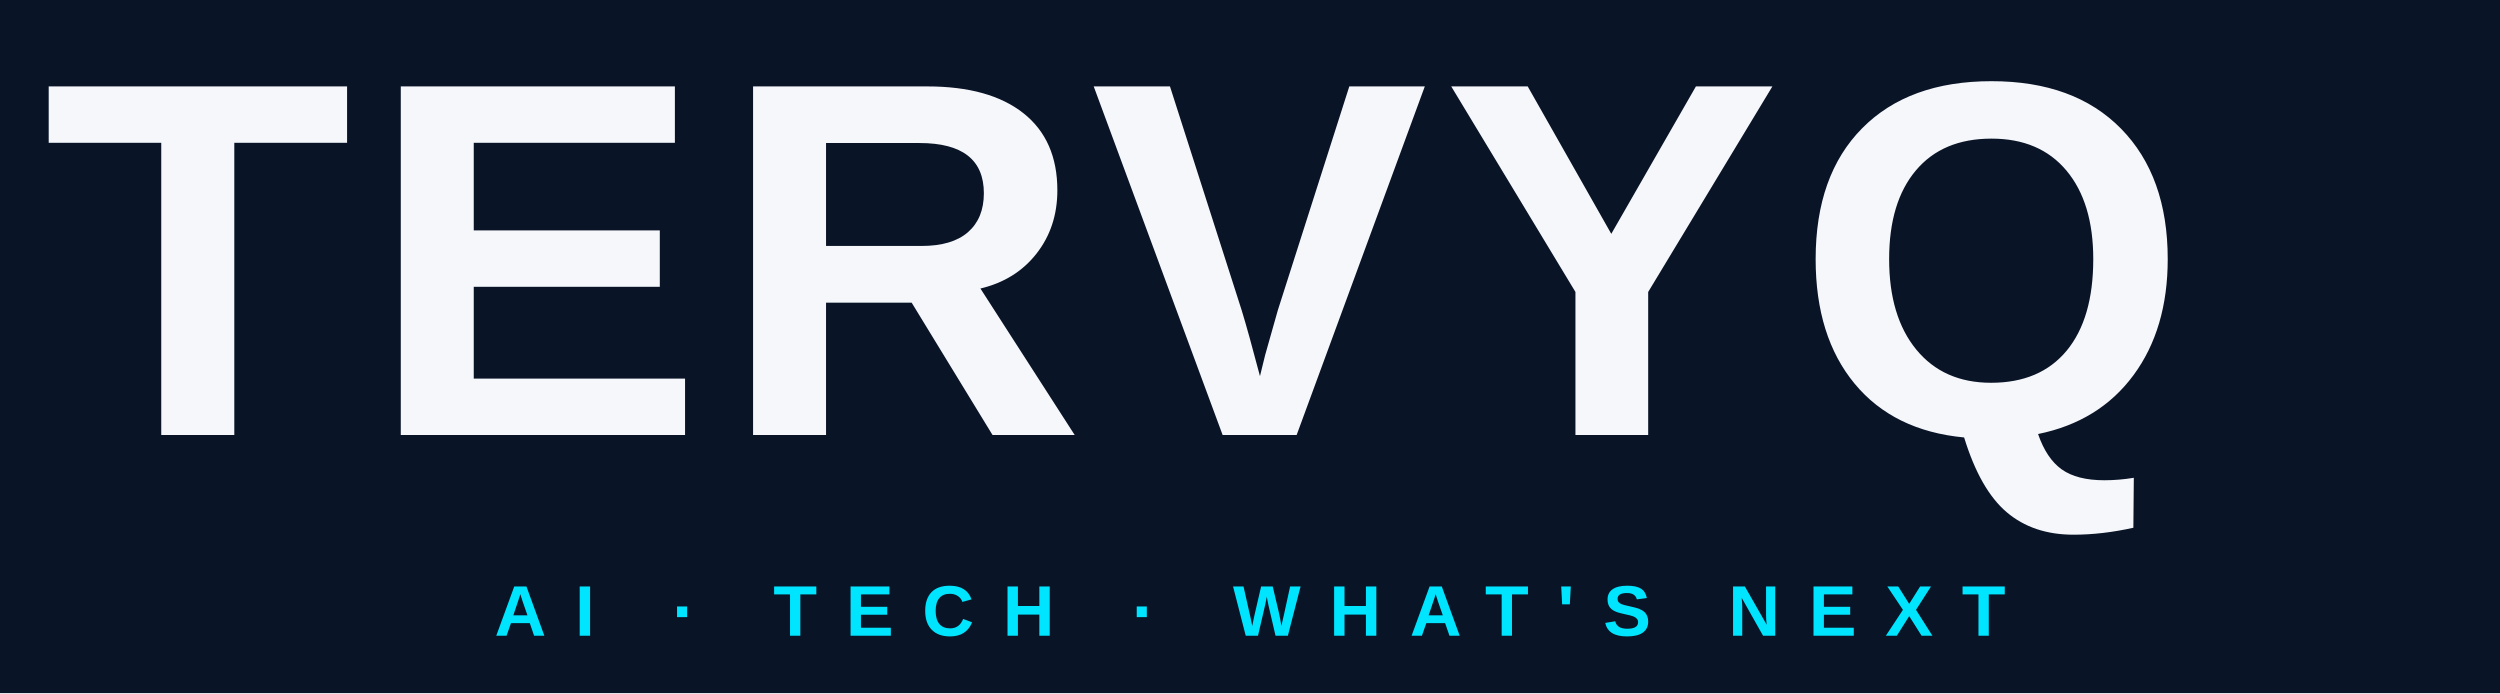
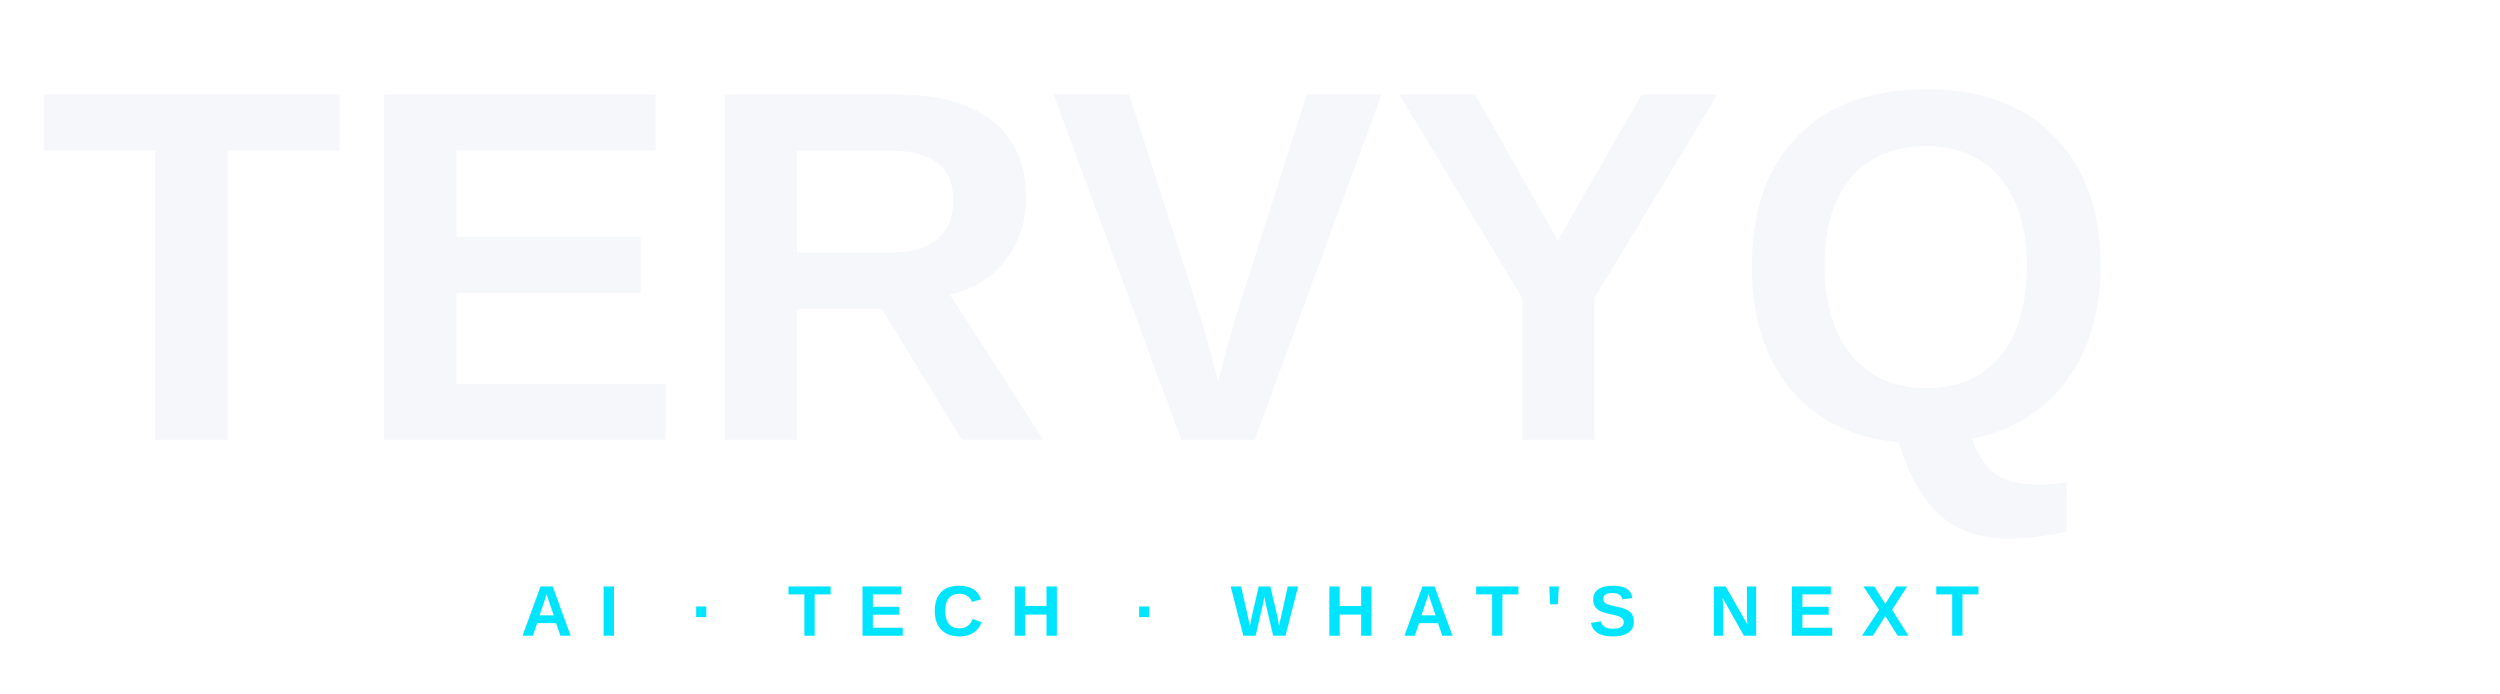
- <svg xmlns="http://www.w3.org/2000/svg" viewBox="0 0 523 145">
-   <rect width="523" height="145" fill="#091426" />
-   <text x="9" y="91" fill="#f5f7fb" font-family="Arial Black,Arial,sans-serif" font-size="106" font-weight="900" letter-spacing="3">TERVYQ</text>
-   <text x="261.5" y="133" text-anchor="middle" fill="#00e5ff" font-family="Arial,Helvetica,sans-serif" font-size="15" font-weight="800" letter-spacing="6">AI · TECH · WHAT'S NEXT</text>
+ <svg xmlns="http://www.w3.org/2000/svg" viewBox="0 0 523 145" role="img" aria-labelledby="t">
+   <text x="8" y="92" fill="#f5f7fb" font-family="Arial Black,Arial,sans-serif" font-size="105" font-weight="900" letter-spacing="1.2">TERVYQ</text>
+   <text x="261.5" y="133" text-anchor="middle" fill="#00e5ff" font-family="Arial,Helvetica,sans-serif" font-size="15" font-weight="800" letter-spacing="5.5">AI · TECH · WHAT'S NEXT</text>
</svg>
